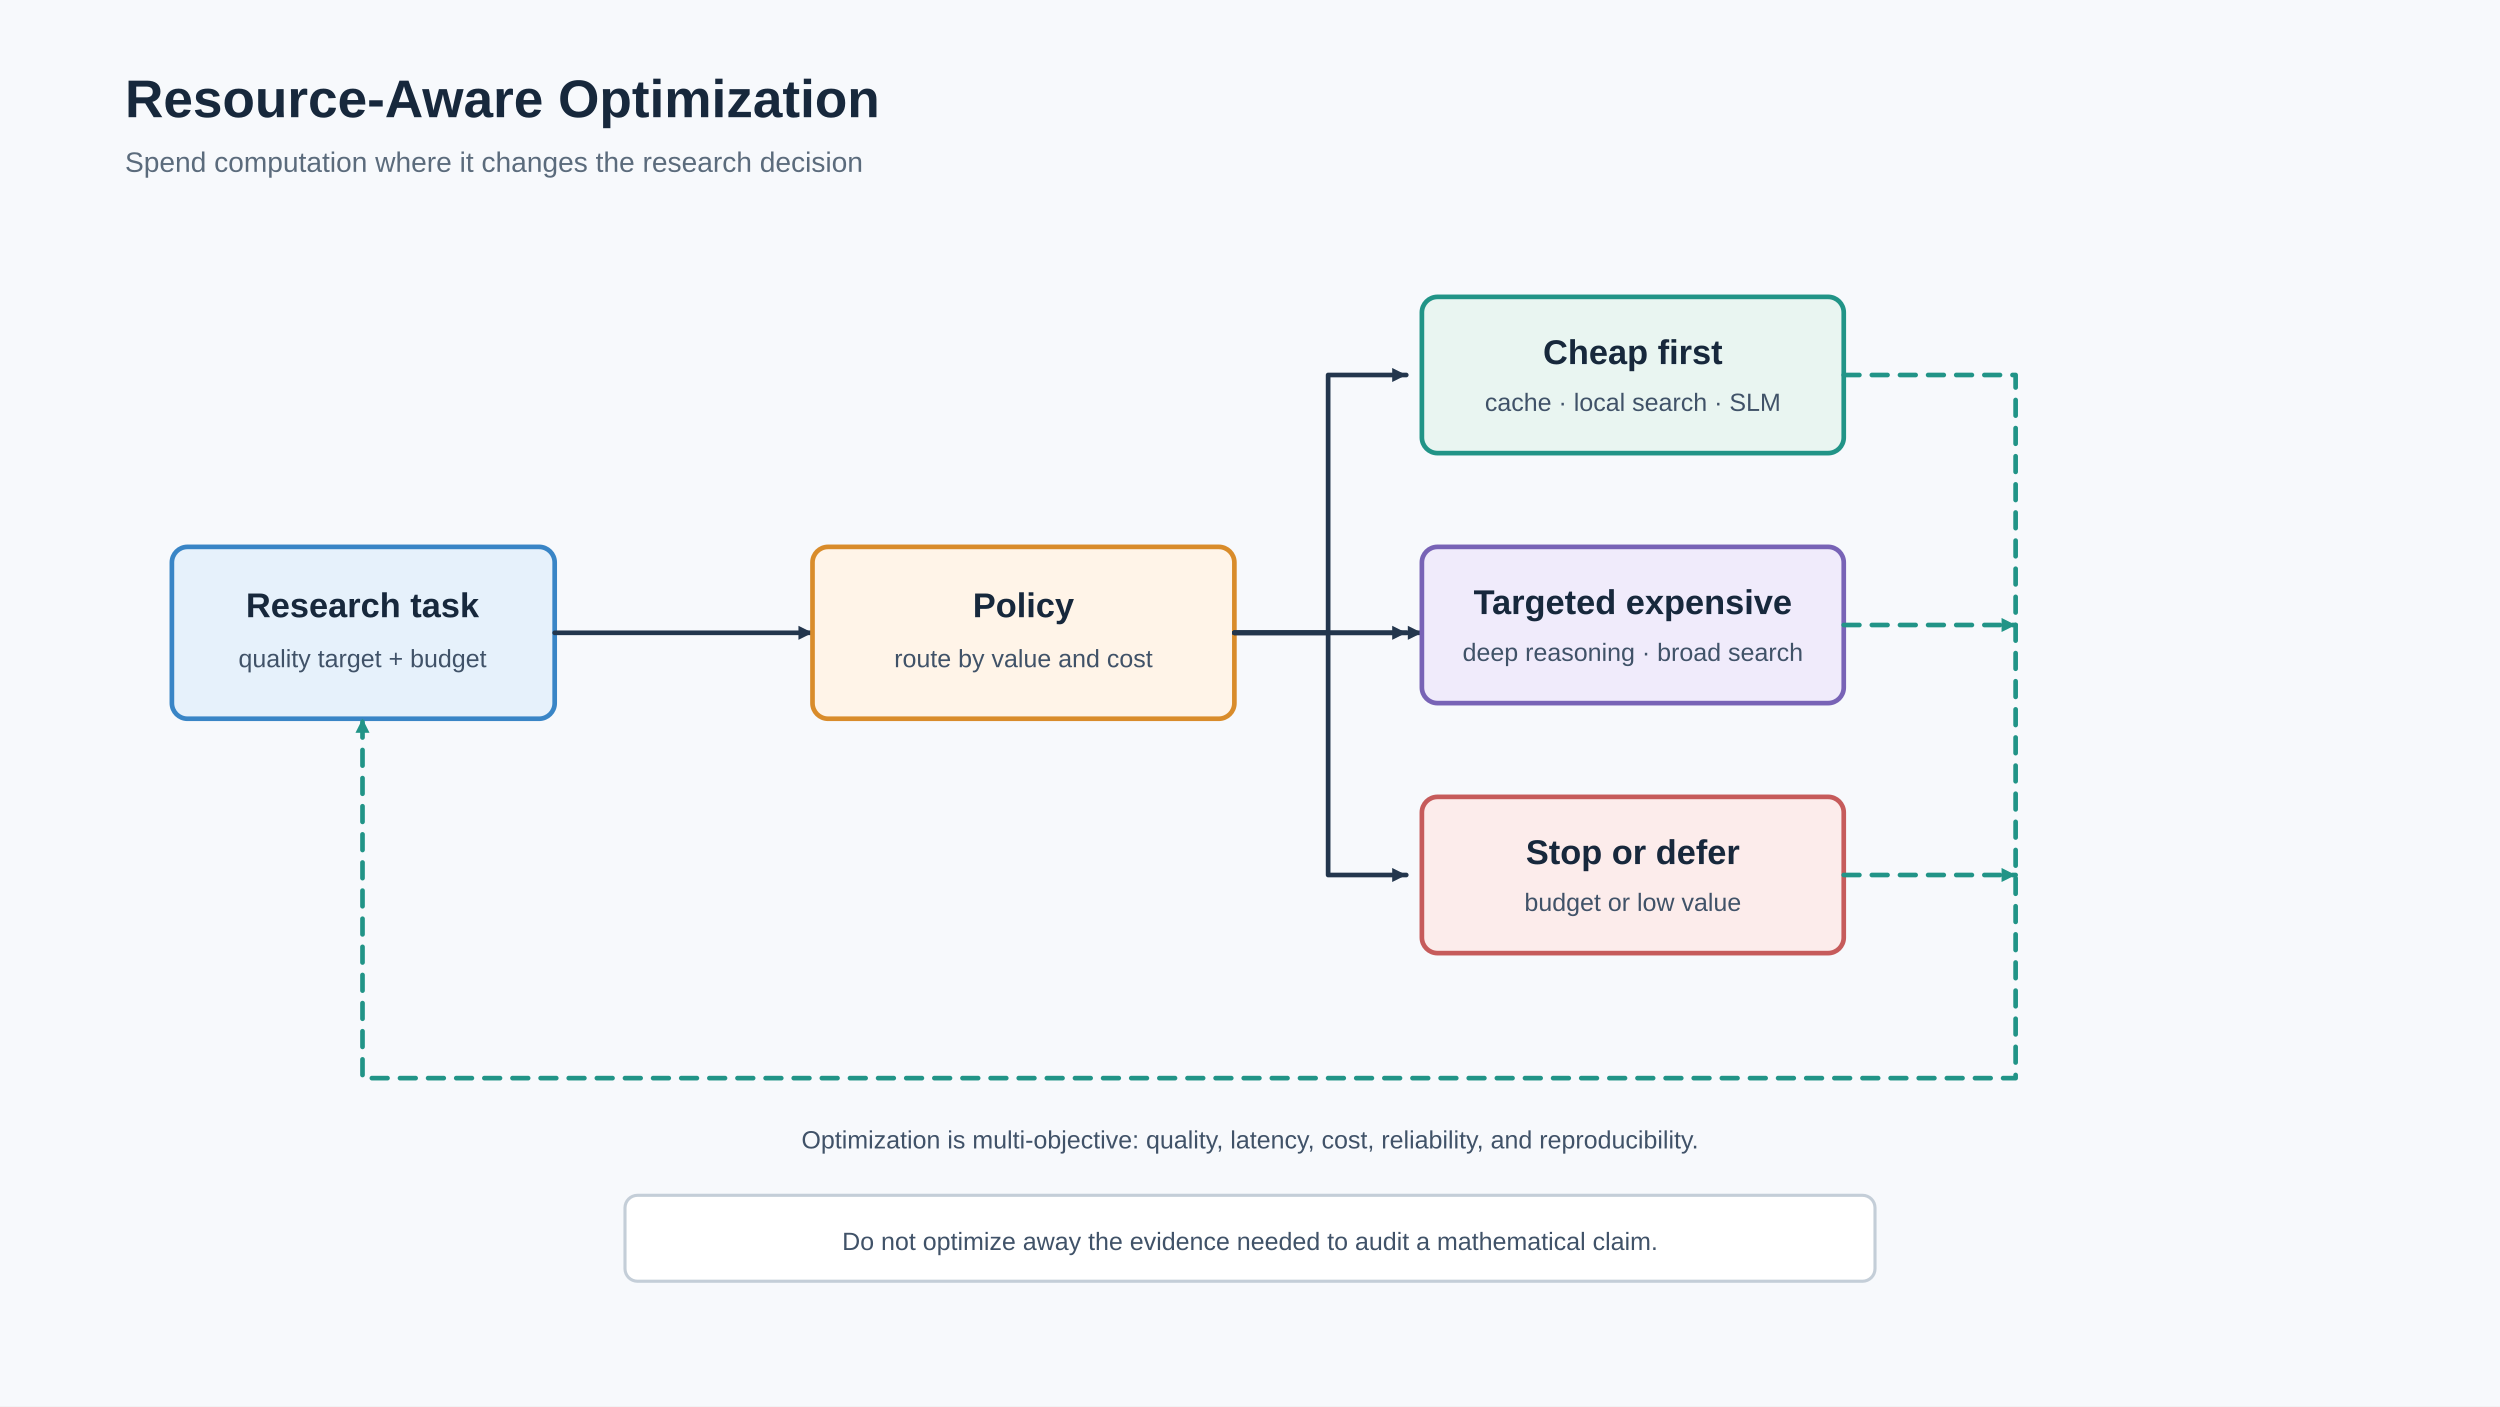
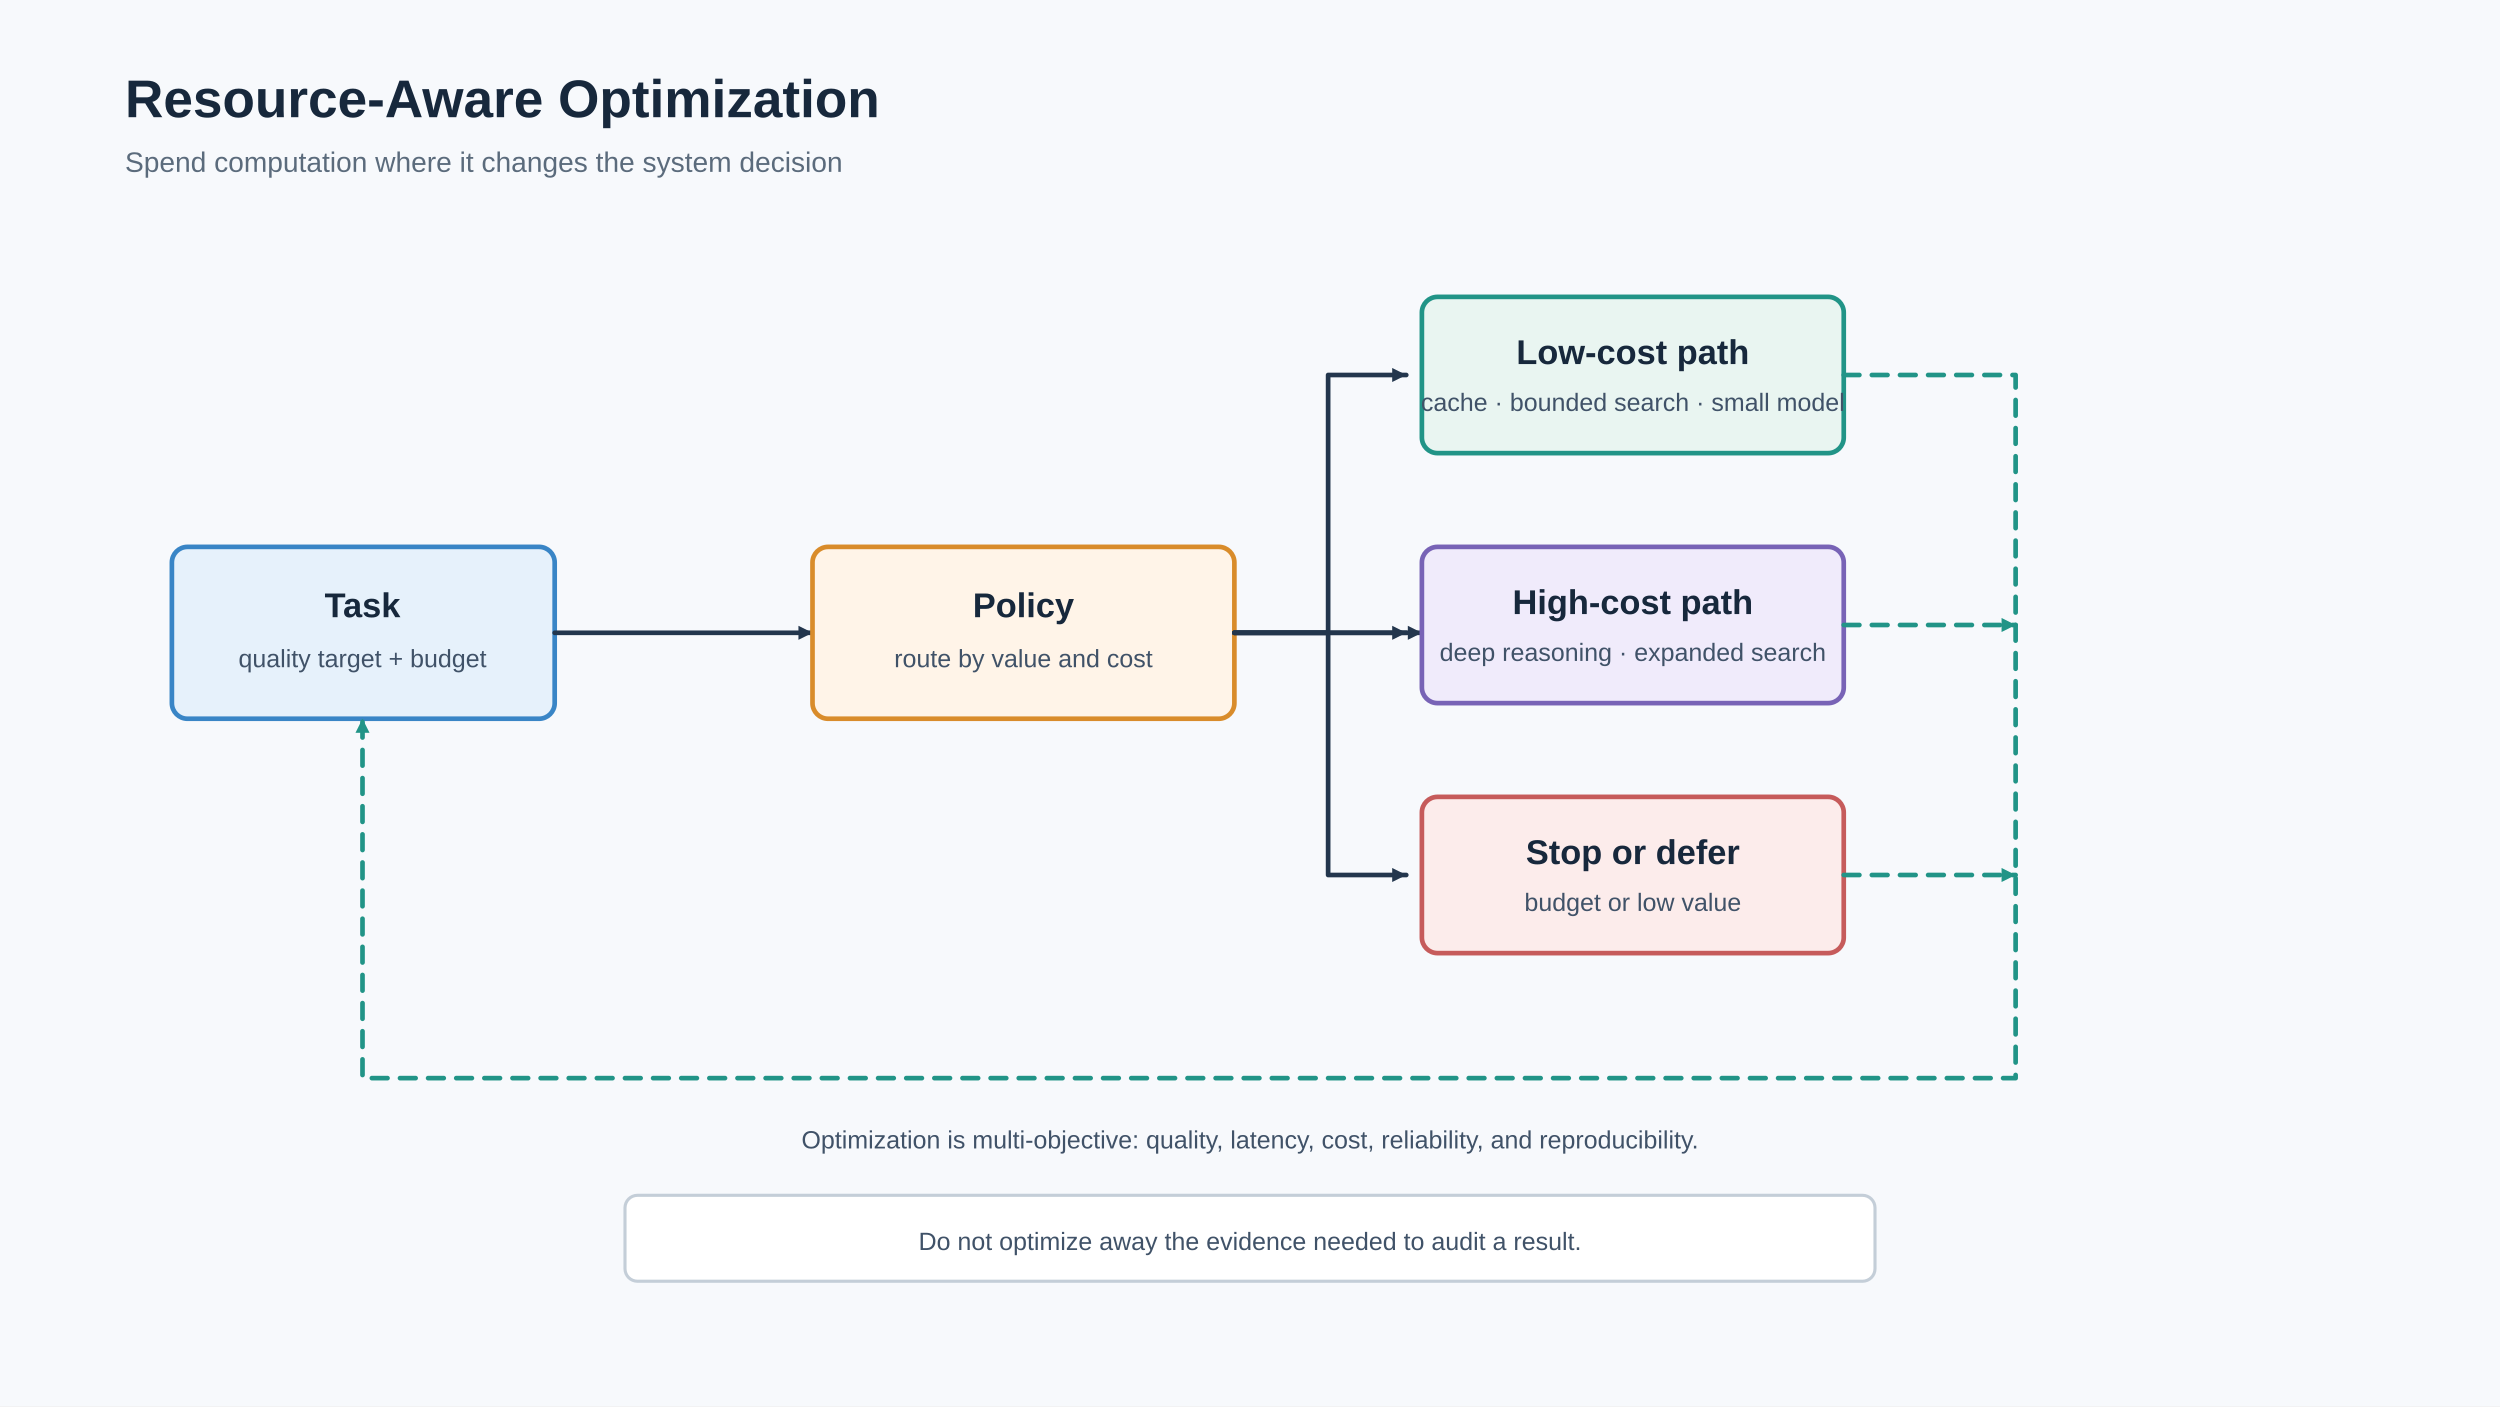
<svg xmlns="http://www.w3.org/2000/svg" width="1600" height="900" viewBox="0 0 1600 900">
  <defs>
    <style>.al{fill:#23364d;stroke:none}.ad{fill:#219487;stroke:none}.ar{fill:#c65b5b;stroke:none}.t{font:700 34px Arial;fill:#17283c}.u{font:400 18px Arial;fill:#5b6b7c}.h{font:700 22px Arial;fill:#17283c}.s{font:400 16px Arial;fill:#405268}.b{stroke-width:3}.l{stroke:#23364d;stroke-width:3;fill:none;stroke-linecap:round;stroke-linejoin:round}.d{stroke:#219487;stroke-width:3;stroke-dasharray:10 8;fill:none;stroke-linecap:round;stroke-linejoin:round}</style>
  </defs>
  <rect width="1600" height="900" fill="#f7f9fc" />
  <text x="80" y="75" class="t">Resource-Aware Optimization</text>
-   <text x="80" y="110" class="u">Spend computation where it changes the research decision</text>
+   <text x="80" y="110" class="u">Spend computation where it changes the system decision</text>
  <rect x="110" y="350" width="245" height="110" rx="10" fill="#e6f1fb" stroke="#3985c6" class="b" />
-   <text x="232" y="395" text-anchor="middle" class="h">Research task</text>
+   <text x="232" y="395" text-anchor="middle" class="h">Task</text>
  <text x="232" y="427" text-anchor="middle" class="s">quality target + budget</text>
  <path d="M355 405H520" class="l" />
  <polygon points="520,405 511,400.5 511,409.5" class="al" />
  <rect x="520" y="350" width="270" height="110" rx="10" fill="#fff4e8" stroke="#d98c2b" class="b" />
  <text x="655" y="395" text-anchor="middle" class="h">Policy</text>
  <text x="655" y="427" text-anchor="middle" class="s">route by value and cost</text>
  <path d="M790 405H910" class="l" />
  <polygon points="910,405 901,400.5 901,409.5" class="al" />
  <rect x="910" y="190" width="270" height="100" rx="10" fill="#e9f5f1" stroke="#219487" class="b" />
-   <text x="1045" y="233" text-anchor="middle" class="h">Cheap first</text>
-   <text x="1045" y="263" text-anchor="middle" class="s">cache · local search · SLM</text>
+   <text x="1045" y="233" text-anchor="middle" class="h">Low-cost path</text>
+   <text x="1045" y="263" text-anchor="middle" class="s">cache · bounded search · small model</text>
  <rect x="910" y="350" width="270" height="100" rx="10" fill="#f0ebfb" stroke="#7863b6" class="b" />
-   <text x="1045" y="393" text-anchor="middle" class="h">Targeted expensive</text>
-   <text x="1045" y="423" text-anchor="middle" class="s">deep reasoning · broad search</text>
+   <text x="1045" y="393" text-anchor="middle" class="h">High-cost path</text>
+   <text x="1045" y="423" text-anchor="middle" class="s">deep reasoning · expanded search</text>
  <rect x="910" y="510" width="270" height="100" rx="10" fill="#fceceb" stroke="#c65b5b" class="b" />
  <text x="1045" y="553" text-anchor="middle" class="h">Stop or defer</text>
  <text x="1045" y="583" text-anchor="middle" class="s">budget or low value</text>
  <path d="M790 405H850V240H900" class="l" />
  <polygon points="900,240 891,235.5 891,244.5" class="al" />
  <path d="M790 405H900" class="l" />
  <polygon points="900,405 891,400.5 891,409.5" class="al" />
  <path d="M790 405H850V560H900" class="l" />
  <polygon points="900,560 891,555.5 891,564.5" class="al" />
  <path d="M1180 240H1290V690H232V460" class="d" />
  <polygon points="232,460 227.5,469 236.5,469" class="ad" />
  <path d="M1180 400H1290" class="d" />
  <polygon points="1290,400 1281,395.5 1281,404.5" class="ad" />
  <path d="M1180 560H1290" class="d" />
  <polygon points="1290,560 1281,555.5 1281,564.5" class="ad" />
  <text x="800" y="735" text-anchor="middle" class="s">Optimization is multi-objective: quality, latency, cost, reliability, and reproducibility.</text>
  <rect x="400" y="765" width="800" height="55" rx="8" fill="#fff" stroke="#c4ced8" stroke-width="2" />
-   <text x="800" y="800" text-anchor="middle" class="s">Do not optimize away the evidence needed to audit a mathematical claim.</text>
+   <text x="800" y="800" text-anchor="middle" class="s">Do not optimize away the evidence needed to audit a result.</text>
</svg>
